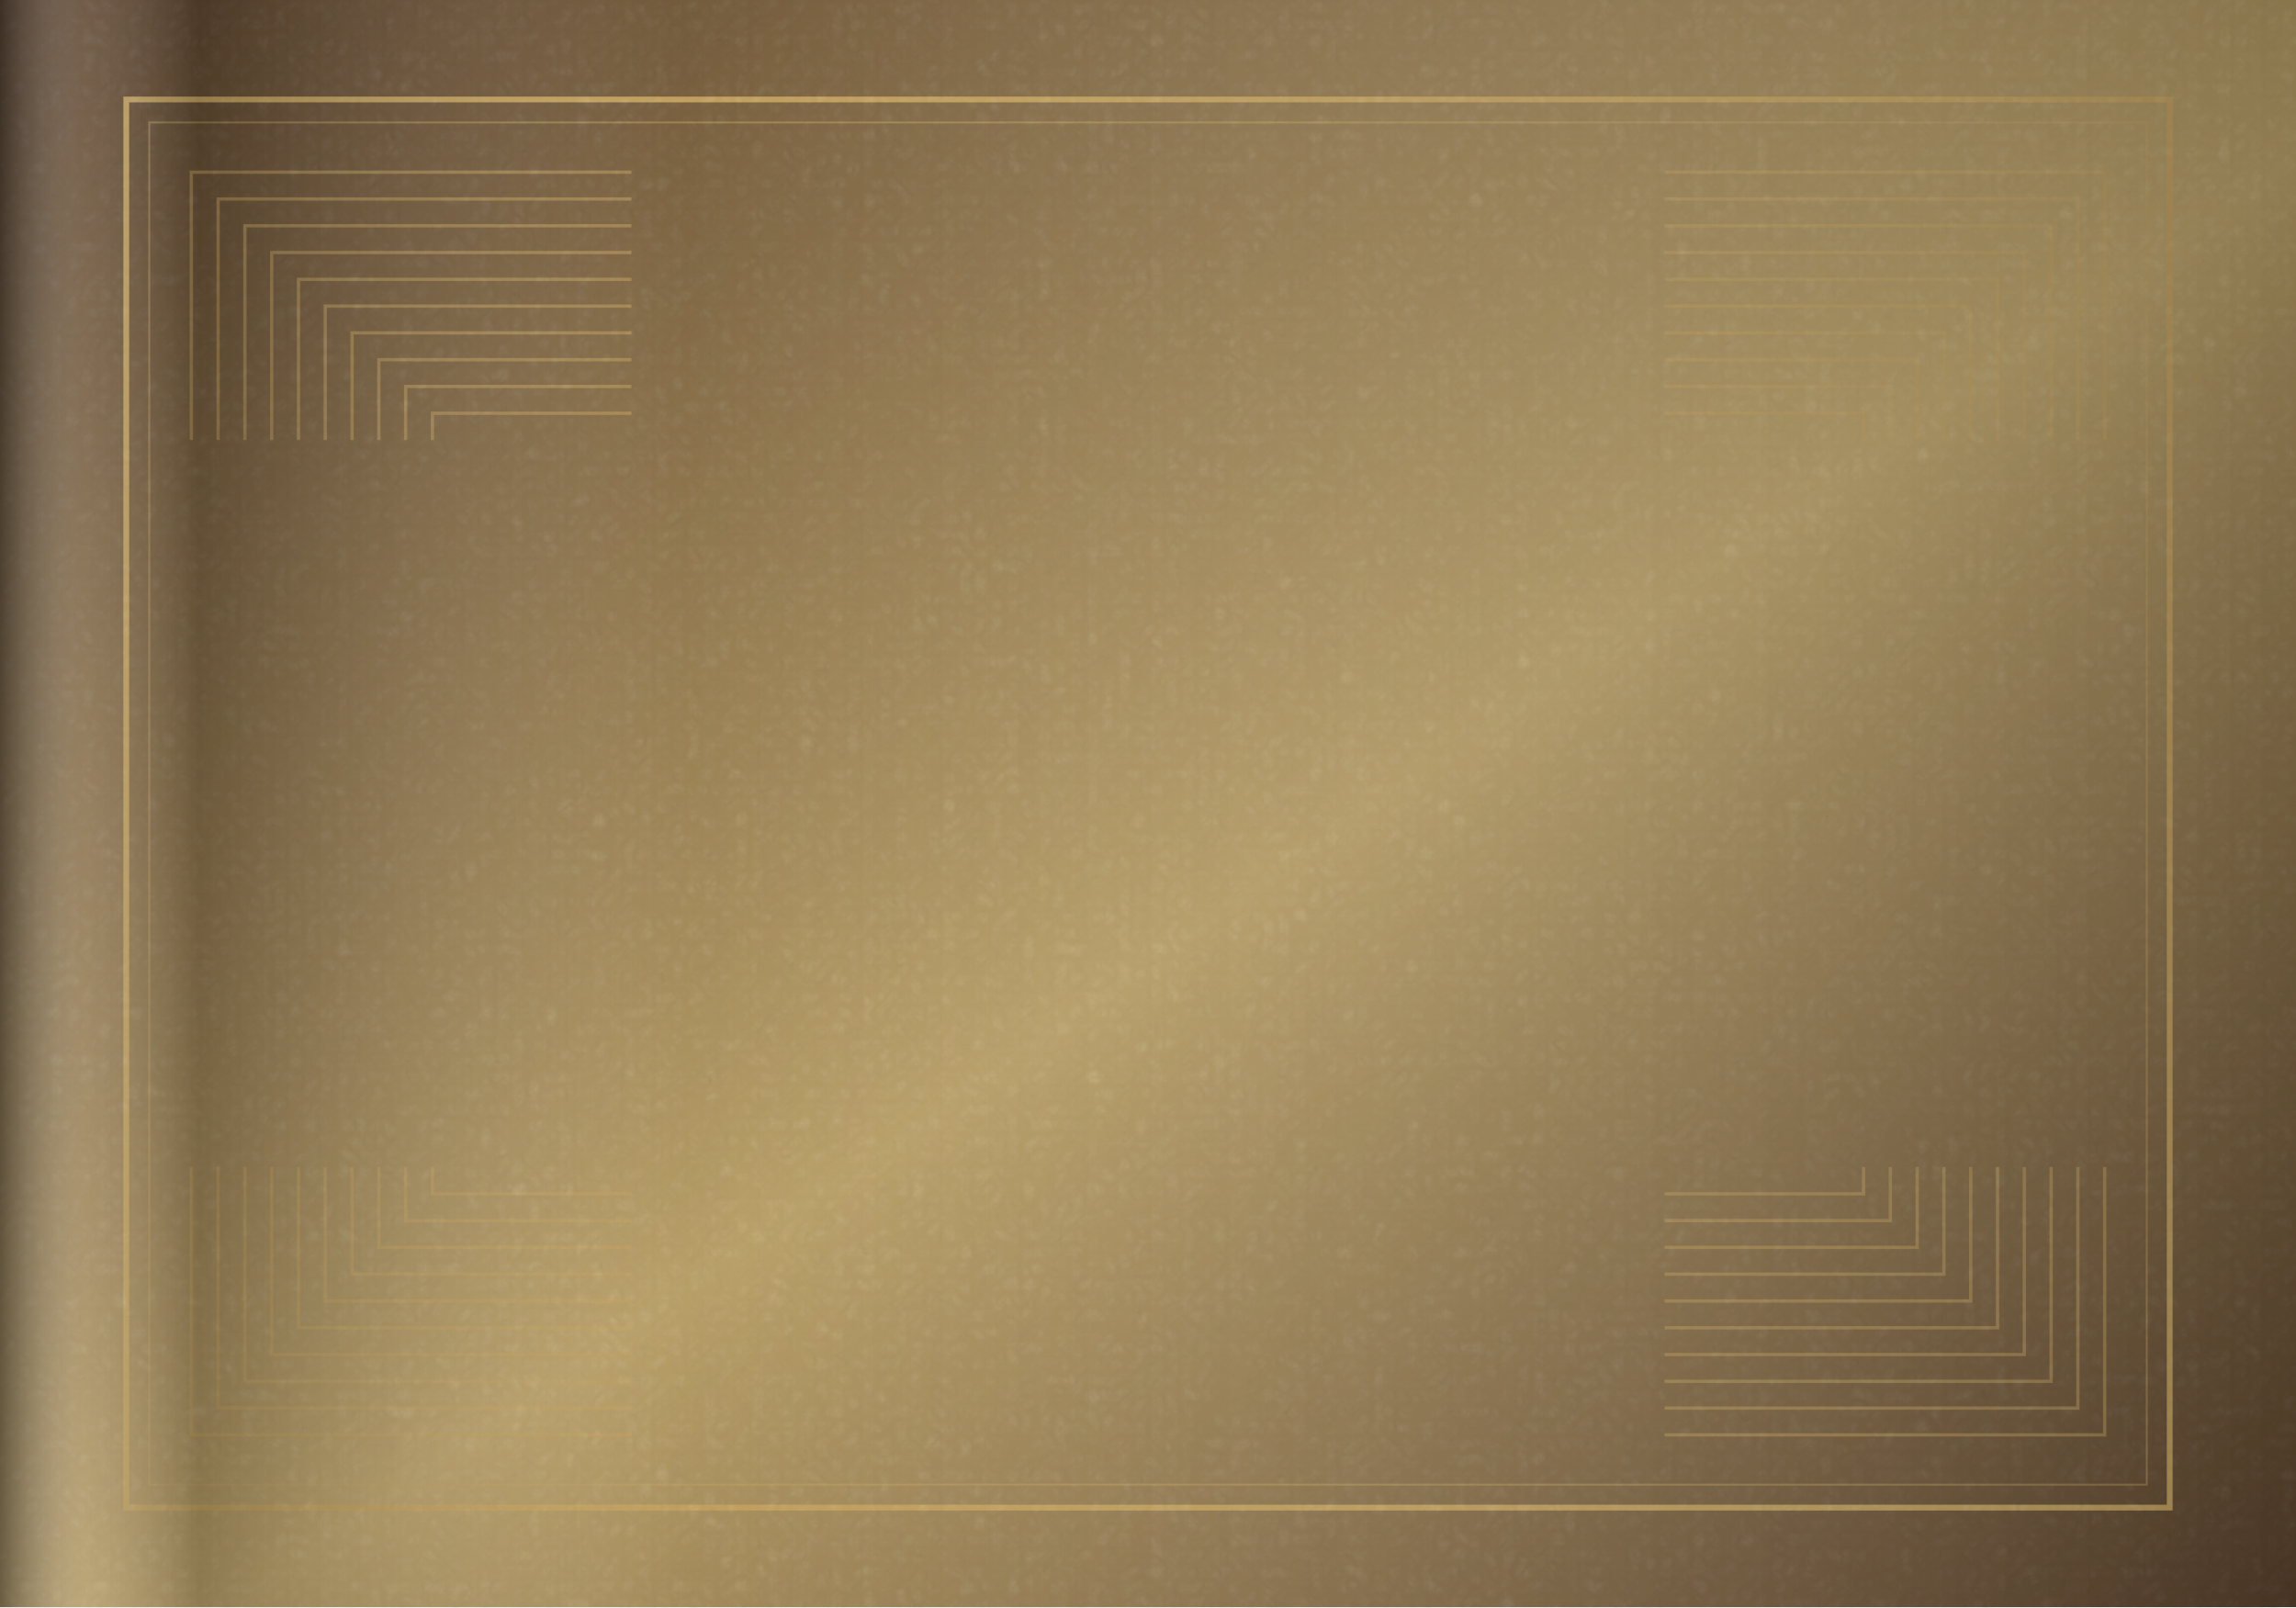
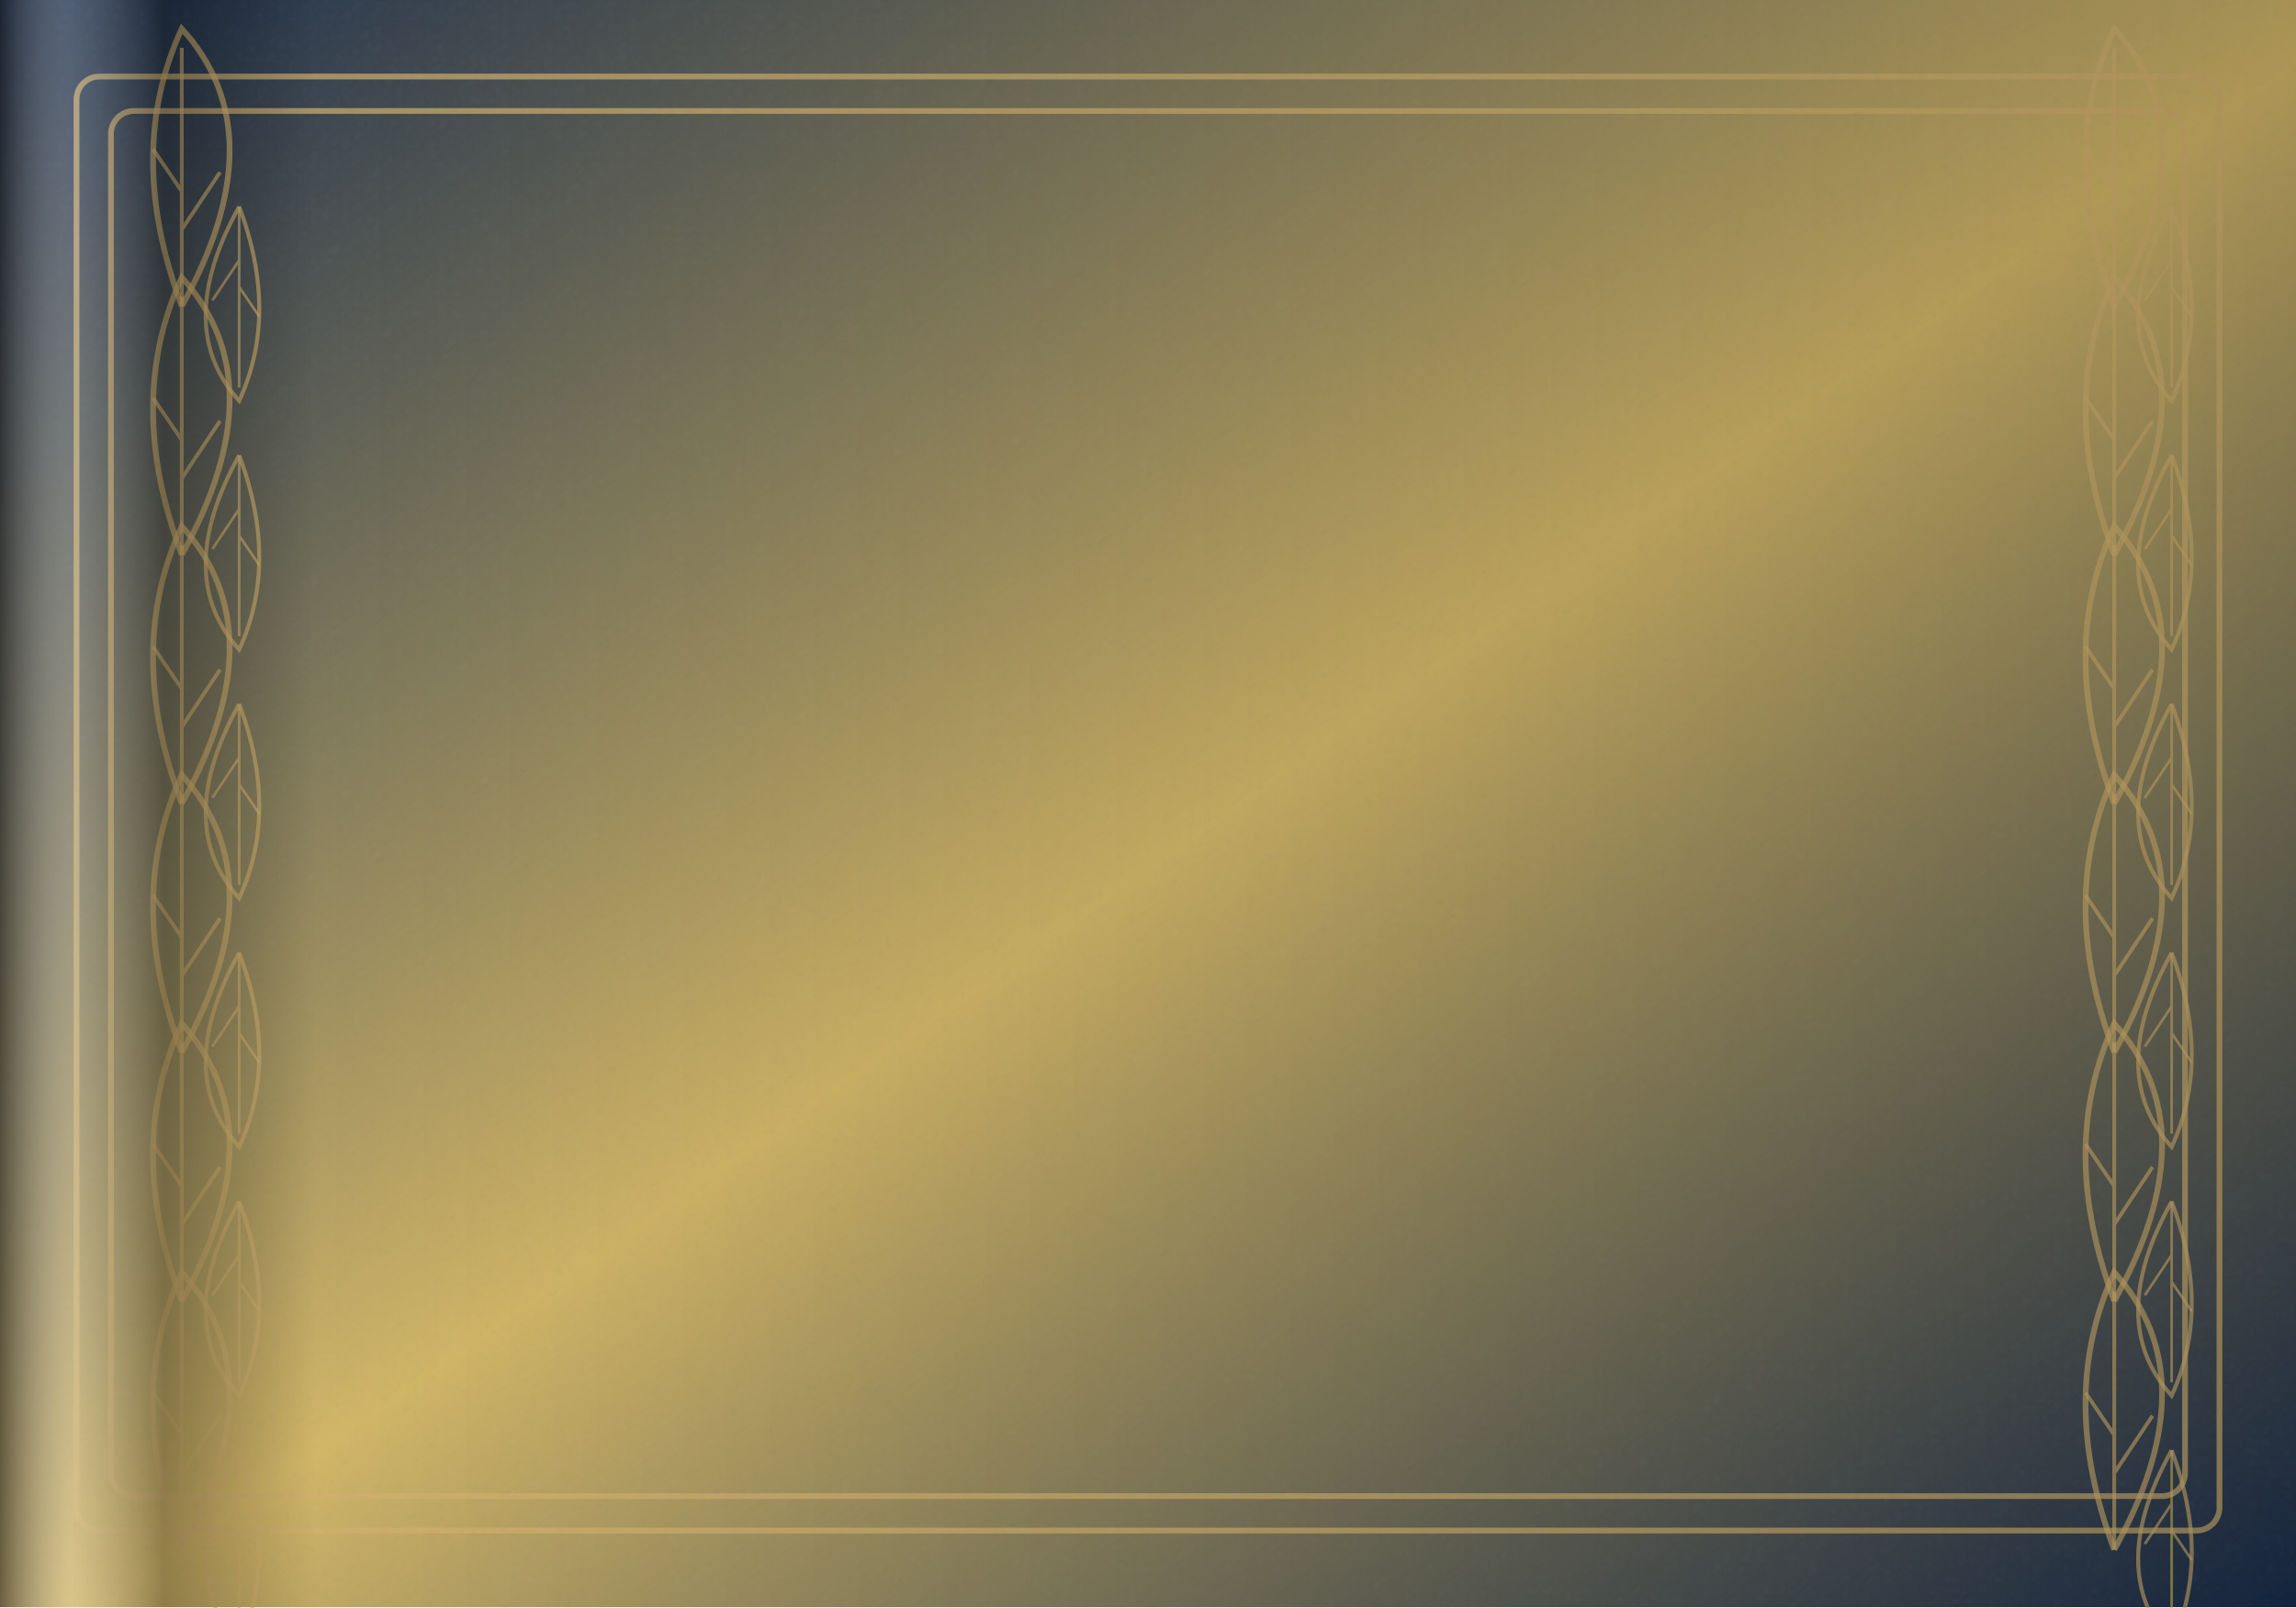
<svg xmlns="http://www.w3.org/2000/svg" width="1200" height="840" viewBox="0 0 1200 840">
  <defs>
-     <linearGradient id="base" x2="1" y2="1">
-       <stop stop-color="#59402b" />
-       <stop offset=".55" stop-color="#c6ac70" />
-       <stop offset="1" stop-color="#59402b" />
+     <linearGradient id="base" x2="100%" y2="100%">
+       <stop stop-color="#15294a" />
+       <stop offset=".52" stop-color="#d2b667" />
+       <stop offset="1" stop-color="#15294a" />
    </linearGradient>
-     <linearGradient id="light">
-       <stop stop-color="#000" stop-opacity=".5" />
-       <stop offset=".04" stop-color="#fff" stop-opacity=".13" />
-       <stop offset=".09" stop-color="#000" stop-opacity=".22" />
-       <stop offset=".3" stop-color="#fff" stop-opacity="0" />
-       <stop offset="1" stop-color="#000" stop-opacity=".22" />
+     <linearGradient id="spine">
+       <stop stop-color="#000" stop-opacity=".6" />
+       <stop offset=".035" stop-color="#fff" stop-opacity=".22" />
+       <stop offset=".075" stop-color="#000" stop-opacity=".3" />
+       <stop offset=".14" stop-color="#000" stop-opacity="0" />
+       <stop offset="1" stop-color="#000" stop-opacity=".18" />
    </linearGradient>
    <filter id="grain">
-       <feTurbulence baseFrequency="0.12" numOctaves="3" seed="128" stitchTiles="stitch" />
+       <feTurbulence baseFrequency="0.18" numOctaves="2" seed="128" stitchTiles="stitch" />
      <feColorMatrix type="saturate" values="0" />
-       <feBlend in="SourceGraphic" mode="soft-light" />
    </filter>
  </defs>
-   <rect width="1200" height="840" fill="url(#base)" />
-   <g style="filter:hue-rotate(0deg)">
-     <rect x="66" y="52" width="1068" height="736" rx="0" fill="none" stroke="#cfac65" stroke-width="3" />
-     <rect x="78" y="64" width="1044" height="712" fill="none" stroke="#cfac65" opacity=".5" />
-     <path d="M100 230V90H330 M870 90h230v140 M100 610v140H330 M870 750h230V610" fill="none" stroke="#cfac65" stroke-width="1.7" opacity="0.55" />
-     <path d="M114 230V104H330 M870 104h216v126 M114 610v126H330 M870 736h216V610" fill="none" stroke="#cfac65" stroke-width="1.7" opacity="0.55" />
-     <path d="M128 230V118H330 M870 118h202v112 M128 610v112H330 M870 722h202V610" fill="none" stroke="#cfac65" stroke-width="1.7" opacity="0.55" />
-     <path d="M142 230V132H330 M870 132h188v98 M142 610v98H330 M870 708h188V610" fill="none" stroke="#cfac65" stroke-width="1.7" opacity="0.55" />
-     <path d="M156 230V146H330 M870 146h174v84 M156 610v84H330 M870 694h174V610" fill="none" stroke="#cfac65" stroke-width="1.7" opacity="0.55" />
-     <path d="M170 230V160H330 M870 160h160v70 M170 610v70H330 M870 680h160V610" fill="none" stroke="#cfac65" stroke-width="1.7" opacity="0.55" />
-     <path d="M184 230V174H330 M870 174h146v56 M184 610v56H330 M870 666h146V610" fill="none" stroke="#cfac65" stroke-width="1.7" opacity="0.55" />
-     <path d="M198 230V188H330 M870 188h132v42 M198 610v42H330 M870 652h132V610" fill="none" stroke="#cfac65" stroke-width="1.7" opacity="0.55" />
-     <path d="M212 230V202H330 M870 202h118v28 M212 610v28H330 M870 638h118V610" fill="none" stroke="#cfac65" stroke-width="1.7" opacity="0.55" />
-     <path d="M226 230V216H330 M870 216h104v14 M226 610v14H330 M870 624h104V610" fill="none" stroke="#cfac65" stroke-width="1.7" opacity="0.55" />
+   <rect x="0" y="0" width="1200" height="840" fill="url(#base)" opacity="1" />
+   <rect x="40" y="40" width="1120" height="760" fill="none" opacity="0.7" rx="12" stroke="#d2b16d" stroke-width="3" />
+   <rect x="58" y="58" width="1084" height="724" fill="none" opacity="0.7" rx="12" stroke="#d2b16d" stroke-width="3" />
+   <g transform="translate(95 100) scale(1)">
+     <path d="M0 60Q-30 -20 0 -85Q50 -30 0 60" fill="none" stroke="#d2b16d" stroke-width="3" opacity="0.65" />
+     <path d="M0 60V-75M0 0l-15 -22M0 20l20 -30" fill="none" stroke="#d2b16d" stroke-width="2" opacity="0.65" />
  </g>
-   <rect width="1200" height="840" fill="#59402b" opacity=".13" filter="url(#grain)" />
-   <rect width="1200" height="840" fill="url(#light)" />
+   <g transform="translate(125 150) scale(-0.7)">
+     <path d="M0 60Q-30 -20 0 -85Q50 -30 0 60" fill="none" stroke="#d2b16d" stroke-width="3" opacity="0.65" />
+     <path d="M0 60V-75M0 0l-15 -22M0 20l20 -30" fill="none" stroke="#d2b16d" stroke-width="2" opacity="0.65" />
+   </g>
+   <g transform="translate(95 230) scale(1)">
+     <path d="M0 60Q-30 -20 0 -85Q50 -30 0 60" fill="none" stroke="#d2b16d" stroke-width="3" opacity="0.65" />
+     <path d="M0 60V-75M0 0l-15 -22M0 20l20 -30" fill="none" stroke="#d2b16d" stroke-width="2" opacity="0.65" />
+   </g>
+   <g transform="translate(125 280) scale(-0.7)">
+     <path d="M0 60Q-30 -20 0 -85Q50 -30 0 60" fill="none" stroke="#d2b16d" stroke-width="3" opacity="0.65" />
+     <path d="M0 60V-75M0 0l-15 -22M0 20l20 -30" fill="none" stroke="#d2b16d" stroke-width="2" opacity="0.65" />
+   </g>
+   <g transform="translate(95 360) scale(1)">
+     <path d="M0 60Q-30 -20 0 -85Q50 -30 0 60" fill="none" stroke="#d2b16d" stroke-width="3" opacity="0.65" />
+     <path d="M0 60V-75M0 0l-15 -22M0 20l20 -30" fill="none" stroke="#d2b16d" stroke-width="2" opacity="0.65" />
+   </g>
+   <g transform="translate(125 410) scale(-0.7)">
+     <path d="M0 60Q-30 -20 0 -85Q50 -30 0 60" fill="none" stroke="#d2b16d" stroke-width="3" opacity="0.65" />
+     <path d="M0 60V-75M0 0l-15 -22M0 20l20 -30" fill="none" stroke="#d2b16d" stroke-width="2" opacity="0.65" />
+   </g>
+   <g transform="translate(95 490) scale(1)">
+     <path d="M0 60Q-30 -20 0 -85Q50 -30 0 60" fill="none" stroke="#d2b16d" stroke-width="3" opacity="0.65" />
+     <path d="M0 60V-75M0 0l-15 -22M0 20l20 -30" fill="none" stroke="#d2b16d" stroke-width="2" opacity="0.65" />
+   </g>
+   <g transform="translate(125 540) scale(-0.7)">
+     <path d="M0 60Q-30 -20 0 -85Q50 -30 0 60" fill="none" stroke="#d2b16d" stroke-width="3" opacity="0.65" />
+     <path d="M0 60V-75M0 0l-15 -22M0 20l20 -30" fill="none" stroke="#d2b16d" stroke-width="2" opacity="0.65" />
+   </g>
+   <g transform="translate(95 620) scale(1)">
+     <path d="M0 60Q-30 -20 0 -85Q50 -30 0 60" fill="none" stroke="#d2b16d" stroke-width="3" opacity="0.65" />
+     <path d="M0 60V-75M0 0l-15 -22M0 20l20 -30" fill="none" stroke="#d2b16d" stroke-width="2" opacity="0.65" />
+   </g>
+   <g transform="translate(125 670) scale(-0.7)">
+     <path d="M0 60Q-30 -20 0 -85Q50 -30 0 60" fill="none" stroke="#d2b16d" stroke-width="3" opacity="0.65" />
+     <path d="M0 60V-75M0 0l-15 -22M0 20l20 -30" fill="none" stroke="#d2b16d" stroke-width="2" opacity="0.65" />
+   </g>
+   <g transform="translate(95 750) scale(1)">
+     <path d="M0 60Q-30 -20 0 -85Q50 -30 0 60" fill="none" stroke="#d2b16d" stroke-width="3" opacity="0.65" />
+     <path d="M0 60V-75M0 0l-15 -22M0 20l20 -30" fill="none" stroke="#d2b16d" stroke-width="2" opacity="0.65" />
+   </g>
+   <g transform="translate(125 800) scale(-0.7)">
+     <path d="M0 60Q-30 -20 0 -85Q50 -30 0 60" fill="none" stroke="#d2b16d" stroke-width="3" opacity="0.65" />
+     <path d="M0 60V-75M0 0l-15 -22M0 20l20 -30" fill="none" stroke="#d2b16d" stroke-width="2" opacity="0.65" />
+   </g>
+   <g transform="translate(1105 100) scale(1)">
+     <path d="M0 60Q-30 -20 0 -85Q50 -30 0 60" fill="none" stroke="#d2b16d" stroke-width="3" opacity="0.65" />
+     <path d="M0 60V-75M0 0l-15 -22M0 20l20 -30" fill="none" stroke="#d2b16d" stroke-width="2" opacity="0.65" />
+   </g>
+   <g transform="translate(1135 150) scale(-0.7)">
+     <path d="M0 60Q-30 -20 0 -85Q50 -30 0 60" fill="none" stroke="#d2b16d" stroke-width="3" opacity="0.65" />
+     <path d="M0 60V-75M0 0l-15 -22M0 20l20 -30" fill="none" stroke="#d2b16d" stroke-width="2" opacity="0.65" />
+   </g>
+   <g transform="translate(1105 230) scale(1)">
+     <path d="M0 60Q-30 -20 0 -85Q50 -30 0 60" fill="none" stroke="#d2b16d" stroke-width="3" opacity="0.65" />
+     <path d="M0 60V-75M0 0l-15 -22M0 20l20 -30" fill="none" stroke="#d2b16d" stroke-width="2" opacity="0.65" />
+   </g>
+   <g transform="translate(1135 280) scale(-0.7)">
+     <path d="M0 60Q-30 -20 0 -85Q50 -30 0 60" fill="none" stroke="#d2b16d" stroke-width="3" opacity="0.65" />
+     <path d="M0 60V-75M0 0l-15 -22M0 20l20 -30" fill="none" stroke="#d2b16d" stroke-width="2" opacity="0.65" />
+   </g>
+   <g transform="translate(1105 360) scale(1)">
+     <path d="M0 60Q-30 -20 0 -85Q50 -30 0 60" fill="none" stroke="#d2b16d" stroke-width="3" opacity="0.65" />
+     <path d="M0 60V-75M0 0l-15 -22M0 20l20 -30" fill="none" stroke="#d2b16d" stroke-width="2" opacity="0.65" />
+   </g>
+   <g transform="translate(1135 410) scale(-0.7)">
+     <path d="M0 60Q-30 -20 0 -85Q50 -30 0 60" fill="none" stroke="#d2b16d" stroke-width="3" opacity="0.65" />
+     <path d="M0 60V-75M0 0l-15 -22M0 20l20 -30" fill="none" stroke="#d2b16d" stroke-width="2" opacity="0.65" />
+   </g>
+   <g transform="translate(1105 490) scale(1)">
+     <path d="M0 60Q-30 -20 0 -85Q50 -30 0 60" fill="none" stroke="#d2b16d" stroke-width="3" opacity="0.65" />
+     <path d="M0 60V-75M0 0l-15 -22M0 20l20 -30" fill="none" stroke="#d2b16d" stroke-width="2" opacity="0.65" />
+   </g>
+   <g transform="translate(1135 540) scale(-0.7)">
+     <path d="M0 60Q-30 -20 0 -85Q50 -30 0 60" fill="none" stroke="#d2b16d" stroke-width="3" opacity="0.65" />
+     <path d="M0 60V-75M0 0l-15 -22M0 20l20 -30" fill="none" stroke="#d2b16d" stroke-width="2" opacity="0.65" />
+   </g>
+   <g transform="translate(1105 620) scale(1)">
+     <path d="M0 60Q-30 -20 0 -85Q50 -30 0 60" fill="none" stroke="#d2b16d" stroke-width="3" opacity="0.65" />
+     <path d="M0 60V-75M0 0l-15 -22M0 20l20 -30" fill="none" stroke="#d2b16d" stroke-width="2" opacity="0.65" />
+   </g>
+   <g transform="translate(1135 670) scale(-0.7)">
+     <path d="M0 60Q-30 -20 0 -85Q50 -30 0 60" fill="none" stroke="#d2b16d" stroke-width="3" opacity="0.65" />
+     <path d="M0 60V-75M0 0l-15 -22M0 20l20 -30" fill="none" stroke="#d2b16d" stroke-width="2" opacity="0.65" />
+   </g>
+   <g transform="translate(1105 750) scale(1)">
+     <path d="M0 60Q-30 -20 0 -85Q50 -30 0 60" fill="none" stroke="#d2b16d" stroke-width="3" opacity="0.65" />
+     <path d="M0 60V-75M0 0l-15 -22M0 20l20 -30" fill="none" stroke="#d2b16d" stroke-width="2" opacity="0.65" />
+   </g>
+   <g transform="translate(1135 800) scale(-0.7)">
+     <path d="M0 60Q-30 -20 0 -85Q50 -30 0 60" fill="none" stroke="#d2b16d" stroke-width="3" opacity="0.65" />
+     <path d="M0 60V-75M0 0l-15 -22M0 20l20 -30" fill="none" stroke="#d2b16d" stroke-width="2" opacity="0.65" />
+   </g>
+   <rect x="0" y="0" width="1200" height="840" fill="#fff" opacity="0.055" filter="url(#grain)" />
+   <rect x="0" y="0" width="1200" height="840" fill="url(#spine)" opacity="1" />
</svg>
